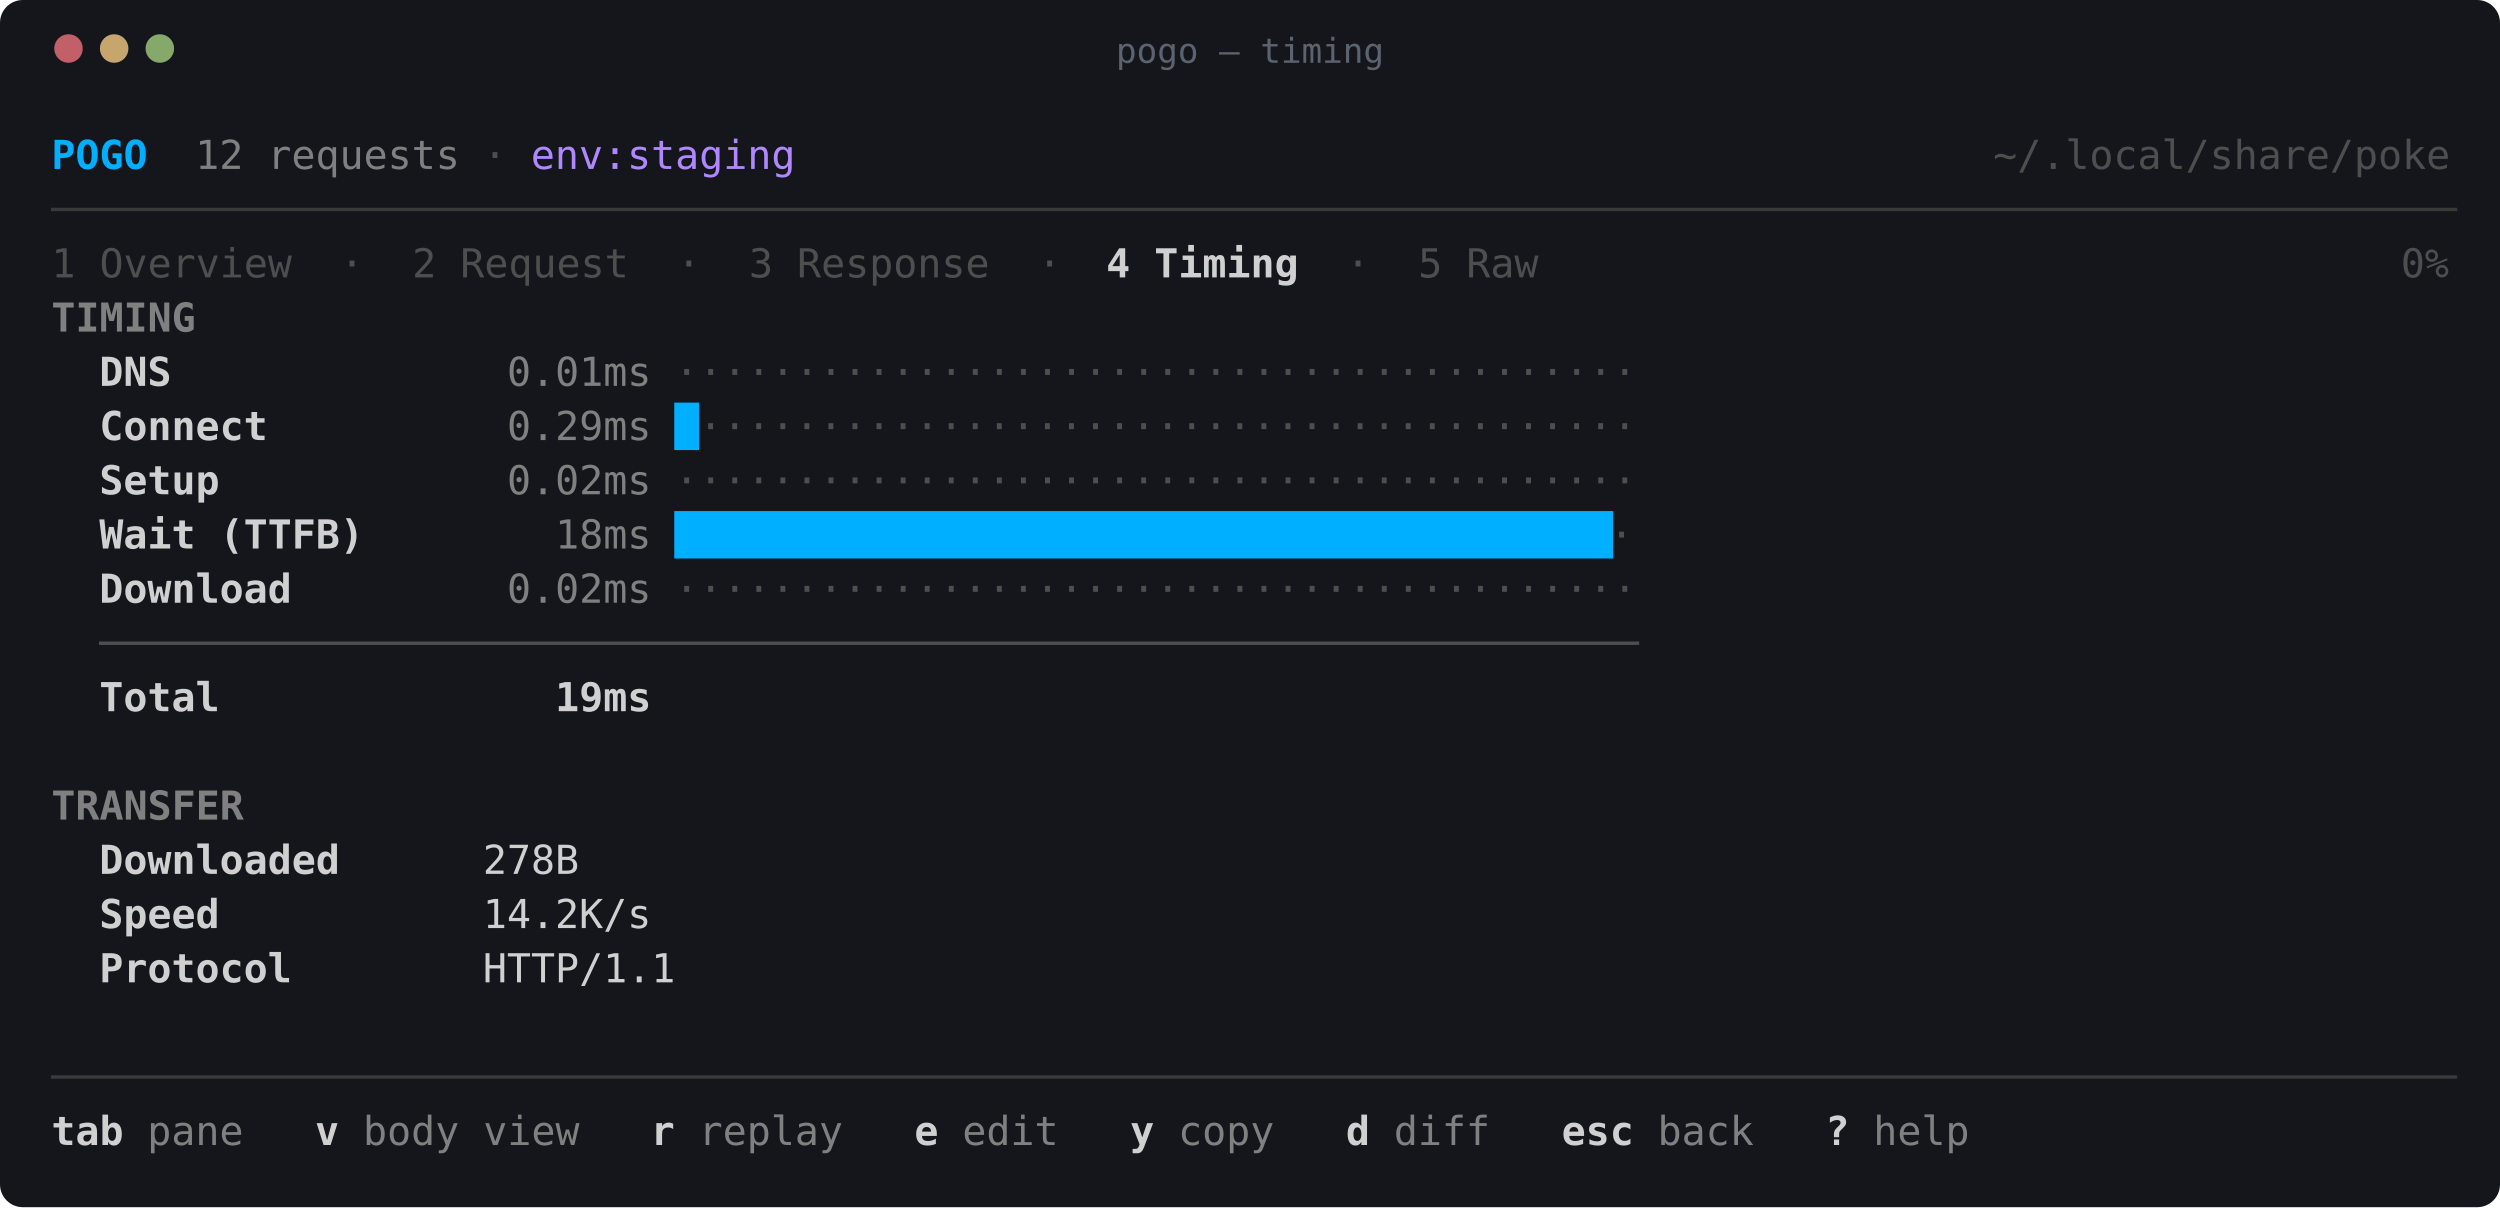
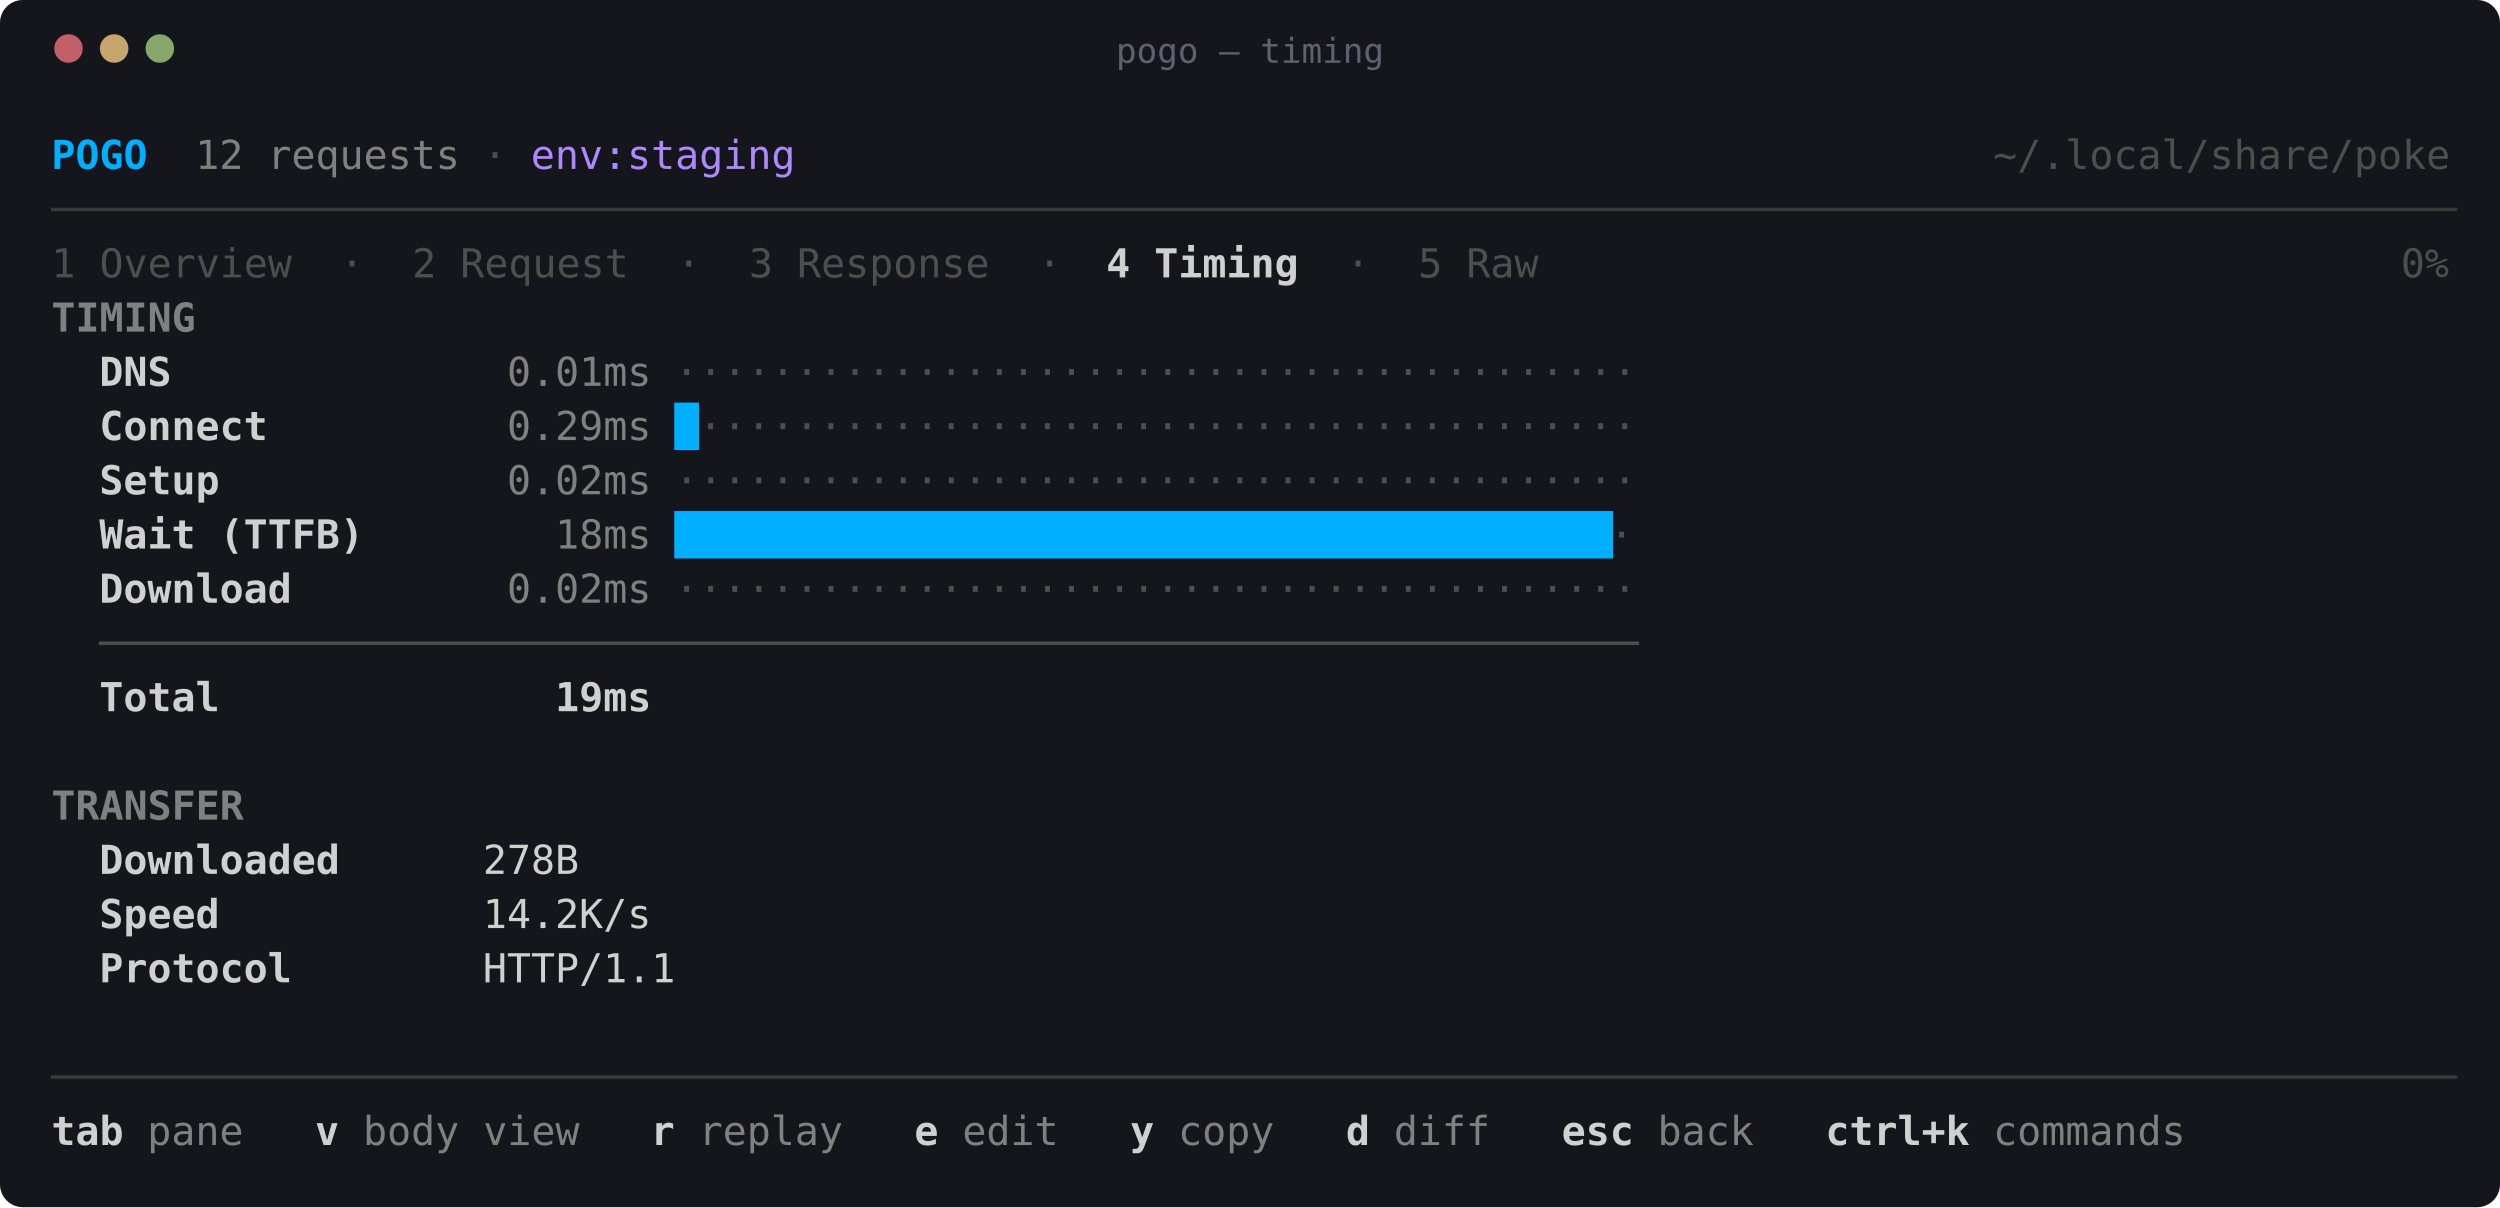
<svg xmlns="http://www.w3.org/2000/svg" width="876" height="423" viewBox="0 0 876 423" font-family="ui-monospace,SFMono-Regular,Menlo,Consolas,'DejaVu Sans Mono',monospace" font-size="14.0">
  <rect width="876" height="423" rx="8" fill="#14161c" />
  <circle cx="24" cy="17" r="5" fill="#e06c75" opacity="0.85" />
  <circle cx="40" cy="17" r="5" fill="#e5c07b" opacity="0.85" />
  <circle cx="56" cy="17" r="5" fill="#98c379" opacity="0.85" />
  <text x="438" y="22" fill="#5c6370" font-size="12" text-anchor="middle">pogo — timing</text>
  <text x="18.0" y="59.2" fill="#00afff" font-weight="600" xml:space="preserve">POGO</text>
  <text x="51.6" y="59.2" fill="#c8ccd4" xml:space="preserve">  </text>
  <text x="68.4" y="59.2" fill="#808080" xml:space="preserve">12 requests</text>
  <text x="160.8" y="59.2" fill="#4e4e4e" xml:space="preserve"> · </text>
  <text x="186.0" y="59.2" fill="#af87ff" xml:space="preserve">env:staging</text>
  <text x="278.4" y="59.2" fill="#c8ccd4" xml:space="preserve">                                                  </text>
  <text x="698.4" y="59.2" fill="#4e4e4e" xml:space="preserve">~/.local/share/poke</text>
  <text x="18.0" y="78.2" fill="#3a3a3a" xml:space="preserve">────────────────────────────────────────────────────────────────────────────────────────────────────</text>
  <text x="18.0" y="97.2" fill="#4e4e4e" xml:space="preserve">1 Overview  ·  2 Request  ·  3 Response  ·  </text>
  <text x="387.6" y="97.2" fill="#d0d0d0" font-weight="600" xml:space="preserve">4 Timing</text>
  <text x="454.8" y="97.2" fill="#4e4e4e" xml:space="preserve">  ·  5 Raw</text>
  <text x="538.8" y="97.2" fill="#c8ccd4" xml:space="preserve">                                  </text>
  <text x="824.4" y="97.2" fill="#4e4e4e" xml:space="preserve">  0%</text>
  <text x="18.0" y="116.2" fill="#808080" font-weight="600" xml:space="preserve">TIMING</text>
  <text x="68.4" y="116.2" fill="#c8ccd4" xml:space="preserve">                                                                                              </text>
  <text x="18.0" y="135.2" fill="#c8ccd4" xml:space="preserve">  </text>
  <text x="34.8" y="135.2" fill="#d0d0d0" font-weight="600" xml:space="preserve">DNS           </text>
  <text x="152.4" y="135.2" fill="#c8ccd4" xml:space="preserve"> </text>
  <text x="160.8" y="135.2" fill="#808080" xml:space="preserve">  0.01ms</text>
  <text x="228.0" y="135.2" fill="#c8ccd4" xml:space="preserve"> </text>
  <text x="236.4" y="135.2" fill="#4e4e4e" xml:space="preserve">········································</text>
  <text x="572.4" y="135.2" fill="#c8ccd4" xml:space="preserve">                                  </text>
  <text x="18.0" y="154.2" fill="#c8ccd4" xml:space="preserve">  </text>
  <text x="34.8" y="154.2" fill="#d0d0d0" font-weight="600" xml:space="preserve">Connect       </text>
  <text x="152.4" y="154.2" fill="#c8ccd4" xml:space="preserve"> </text>
  <text x="160.8" y="154.2" fill="#808080" xml:space="preserve">  0.29ms</text>
  <text x="228.0" y="154.2" fill="#c8ccd4" xml:space="preserve"> </text>
  <text x="236.4" y="154.2" fill="#00afff" xml:space="preserve">█</text>
  <text x="244.8" y="154.2" fill="#4e4e4e" xml:space="preserve">·······································</text>
  <text x="572.4" y="154.2" fill="#c8ccd4" xml:space="preserve">                                  </text>
  <text x="18.0" y="173.2" fill="#c8ccd4" xml:space="preserve">  </text>
  <text x="34.8" y="173.2" fill="#d0d0d0" font-weight="600" xml:space="preserve">Setup         </text>
  <text x="152.4" y="173.2" fill="#c8ccd4" xml:space="preserve"> </text>
  <text x="160.8" y="173.2" fill="#808080" xml:space="preserve">  0.02ms</text>
  <text x="228.0" y="173.2" fill="#c8ccd4" xml:space="preserve"> </text>
  <text x="236.4" y="173.2" fill="#4e4e4e" xml:space="preserve">········································</text>
  <text x="572.4" y="173.2" fill="#c8ccd4" xml:space="preserve">                                  </text>
  <text x="18.0" y="192.2" fill="#c8ccd4" xml:space="preserve">  </text>
  <text x="34.8" y="192.2" fill="#d0d0d0" font-weight="600" xml:space="preserve">Wait (TTFB)   </text>
  <text x="152.4" y="192.2" fill="#c8ccd4" xml:space="preserve"> </text>
  <text x="160.8" y="192.2" fill="#808080" xml:space="preserve">    18ms</text>
  <text x="228.0" y="192.2" fill="#c8ccd4" xml:space="preserve"> </text>
  <text x="236.4" y="192.2" fill="#00afff" xml:space="preserve">███████████████████████████████████████</text>
  <text x="564.0" y="192.2" fill="#4e4e4e" xml:space="preserve">·</text>
  <text x="572.4" y="192.2" fill="#c8ccd4" xml:space="preserve">                                  </text>
  <text x="18.0" y="211.2" fill="#c8ccd4" xml:space="preserve">  </text>
  <text x="34.8" y="211.2" fill="#d0d0d0" font-weight="600" xml:space="preserve">Download      </text>
  <text x="152.4" y="211.2" fill="#c8ccd4" xml:space="preserve"> </text>
  <text x="160.8" y="211.2" fill="#808080" xml:space="preserve">  0.02ms</text>
  <text x="228.0" y="211.2" fill="#c8ccd4" xml:space="preserve"> </text>
  <text x="236.4" y="211.2" fill="#4e4e4e" xml:space="preserve">········································</text>
  <text x="572.4" y="211.2" fill="#c8ccd4" xml:space="preserve">                                  </text>
  <text x="18.0" y="230.2" fill="#c8ccd4" xml:space="preserve">  </text>
  <text x="34.8" y="230.2" fill="#4e4e4e" xml:space="preserve">────────────────────────────────────────────────────────────────</text>
  <text x="572.4" y="230.2" fill="#c8ccd4" xml:space="preserve">                                  </text>
  <text x="18.0" y="249.2" fill="#c8ccd4" xml:space="preserve">  </text>
  <text x="34.8" y="249.2" fill="#d0d0d0" font-weight="600" xml:space="preserve">Total         </text>
  <text x="152.4" y="249.2" fill="#c8ccd4" xml:space="preserve"> </text>
  <text x="160.8" y="249.2" fill="#d0d0d0" font-weight="600" xml:space="preserve">    19ms</text>
  <text x="228.0" y="249.2" fill="#c8ccd4" xml:space="preserve">                                                                           </text>
  <text x="18.0" y="268.2" fill="#c8ccd4" xml:space="preserve">                                                                                                    </text>
  <text x="18.0" y="287.2" fill="#808080" font-weight="600" xml:space="preserve">TRANSFER</text>
  <text x="85.2" y="287.2" fill="#c8ccd4" xml:space="preserve">                                                                                            </text>
  <text x="18.0" y="306.2" fill="#c8ccd4" xml:space="preserve">  </text>
  <text x="34.8" y="306.2" fill="#d0d0d0" font-weight="600" xml:space="preserve">Downloaded      </text>
  <text x="169.2" y="306.2" fill="#d0d0d0" xml:space="preserve">278B</text>
  <text x="202.8" y="306.2" fill="#c8ccd4" xml:space="preserve">                                                                              </text>
  <text x="18.0" y="325.2" fill="#c8ccd4" xml:space="preserve">  </text>
  <text x="34.8" y="325.2" fill="#d0d0d0" font-weight="600" xml:space="preserve">Speed           </text>
  <text x="169.2" y="325.2" fill="#d0d0d0" xml:space="preserve">14.2K/s</text>
  <text x="228.0" y="325.2" fill="#c8ccd4" xml:space="preserve">                                                                           </text>
  <text x="18.0" y="344.2" fill="#c8ccd4" xml:space="preserve">  </text>
  <text x="34.8" y="344.2" fill="#d0d0d0" font-weight="600" xml:space="preserve">Protocol        </text>
  <text x="169.2" y="344.2" fill="#d0d0d0" xml:space="preserve">HTTP/1.1</text>
  <text x="236.4" y="344.2" fill="#c8ccd4" xml:space="preserve">                                                                          </text>
  <text x="18.0" y="363.2" fill="#c8ccd4" xml:space="preserve">                                                                                                    </text>
  <text x="18.0" y="382.2" fill="#3a3a3a" xml:space="preserve">────────────────────────────────────────────────────────────────────────────────────────────────────</text>
  <text x="18.0" y="401.2" fill="#d0d0d0" font-weight="600" xml:space="preserve">tab</text>
  <text x="43.2" y="401.2" fill="#c8ccd4" xml:space="preserve"> </text>
  <text x="51.6" y="401.2" fill="#808080" xml:space="preserve">pane</text>
  <text x="85.2" y="401.2" fill="#4e4e4e" xml:space="preserve">   </text>
  <text x="110.4" y="401.2" fill="#d0d0d0" font-weight="600" xml:space="preserve">v</text>
  <text x="118.8" y="401.2" fill="#c8ccd4" xml:space="preserve"> </text>
  <text x="127.2" y="401.2" fill="#808080" xml:space="preserve">body view</text>
  <text x="202.8" y="401.2" fill="#4e4e4e" xml:space="preserve">   </text>
  <text x="228.0" y="401.2" fill="#d0d0d0" font-weight="600" xml:space="preserve">r</text>
  <text x="236.4" y="401.2" fill="#c8ccd4" xml:space="preserve"> </text>
  <text x="244.8" y="401.2" fill="#808080" xml:space="preserve">replay</text>
  <text x="295.2" y="401.2" fill="#4e4e4e" xml:space="preserve">   </text>
  <text x="320.4" y="401.2" fill="#d0d0d0" font-weight="600" xml:space="preserve">e</text>
  <text x="328.8" y="401.2" fill="#c8ccd4" xml:space="preserve"> </text>
  <text x="337.2" y="401.2" fill="#808080" xml:space="preserve">edit</text>
  <text x="370.8" y="401.2" fill="#4e4e4e" xml:space="preserve">   </text>
  <text x="396.0" y="401.2" fill="#d0d0d0" font-weight="600" xml:space="preserve">y</text>
  <text x="404.4" y="401.2" fill="#c8ccd4" xml:space="preserve"> </text>
  <text x="412.8" y="401.2" fill="#808080" xml:space="preserve">copy</text>
  <text x="446.4" y="401.2" fill="#4e4e4e" xml:space="preserve">   </text>
  <text x="471.6" y="401.2" fill="#d0d0d0" font-weight="600" xml:space="preserve">d</text>
  <text x="480.0" y="401.2" fill="#c8ccd4" xml:space="preserve"> </text>
  <text x="488.4" y="401.2" fill="#808080" xml:space="preserve">diff</text>
  <text x="522.0" y="401.2" fill="#4e4e4e" xml:space="preserve">   </text>
  <text x="547.2" y="401.2" fill="#d0d0d0" font-weight="600" xml:space="preserve">esc</text>
  <text x="572.4" y="401.2" fill="#c8ccd4" xml:space="preserve"> </text>
  <text x="580.8" y="401.2" fill="#808080" xml:space="preserve">back</text>
  <text x="614.4" y="401.2" fill="#4e4e4e" xml:space="preserve">   </text>
-   <text x="639.6" y="401.2" fill="#d0d0d0" font-weight="600" xml:space="preserve">?</text>
-   <text x="648.0" y="401.2" fill="#c8ccd4" xml:space="preserve"> </text>
-   <text x="656.4" y="401.2" fill="#808080" xml:space="preserve">help</text>
-   <text x="690.0" y="401.2" fill="#c8ccd4" xml:space="preserve">                    </text>
+   <text x="639.6" y="401.2" fill="#d0d0d0" font-weight="600" xml:space="preserve">ctrl+k</text>
+   <text x="690.0" y="401.2" fill="#c8ccd4" xml:space="preserve"> </text>
+   <text x="698.4" y="401.2" fill="#808080" xml:space="preserve">commands</text>
+   <text x="765.6" y="401.2" fill="#c8ccd4" xml:space="preserve">           </text>
</svg>
